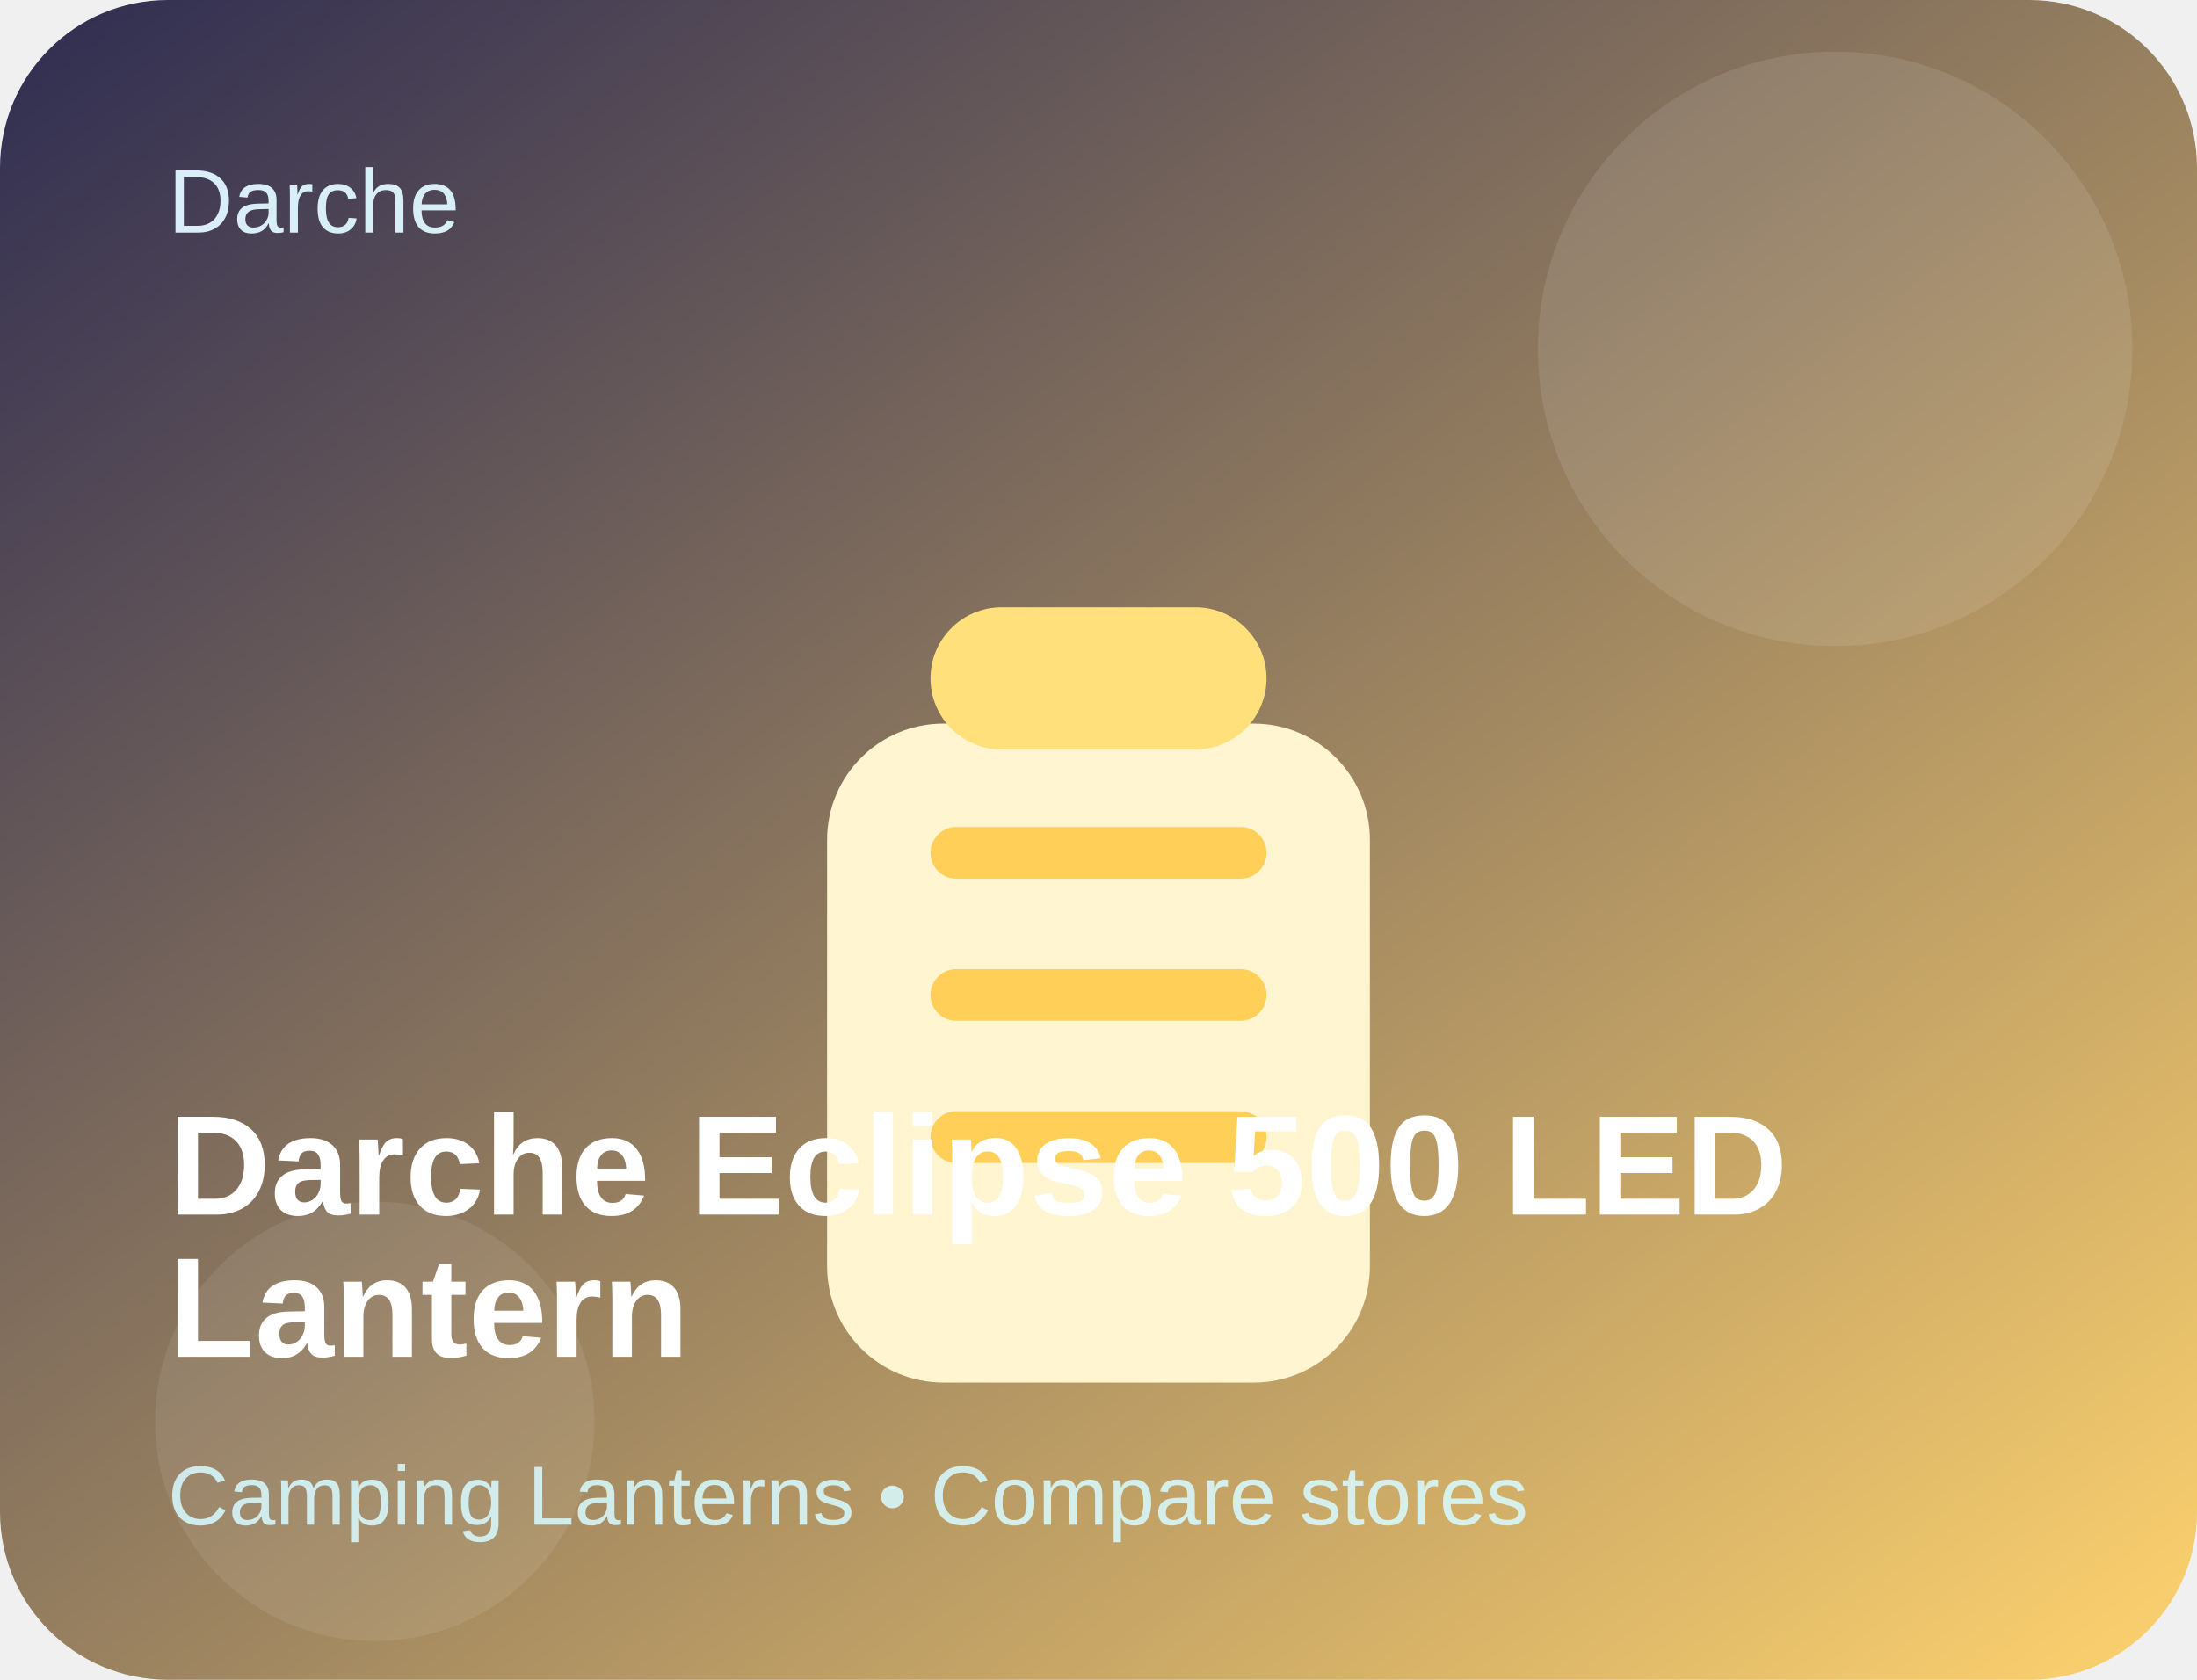
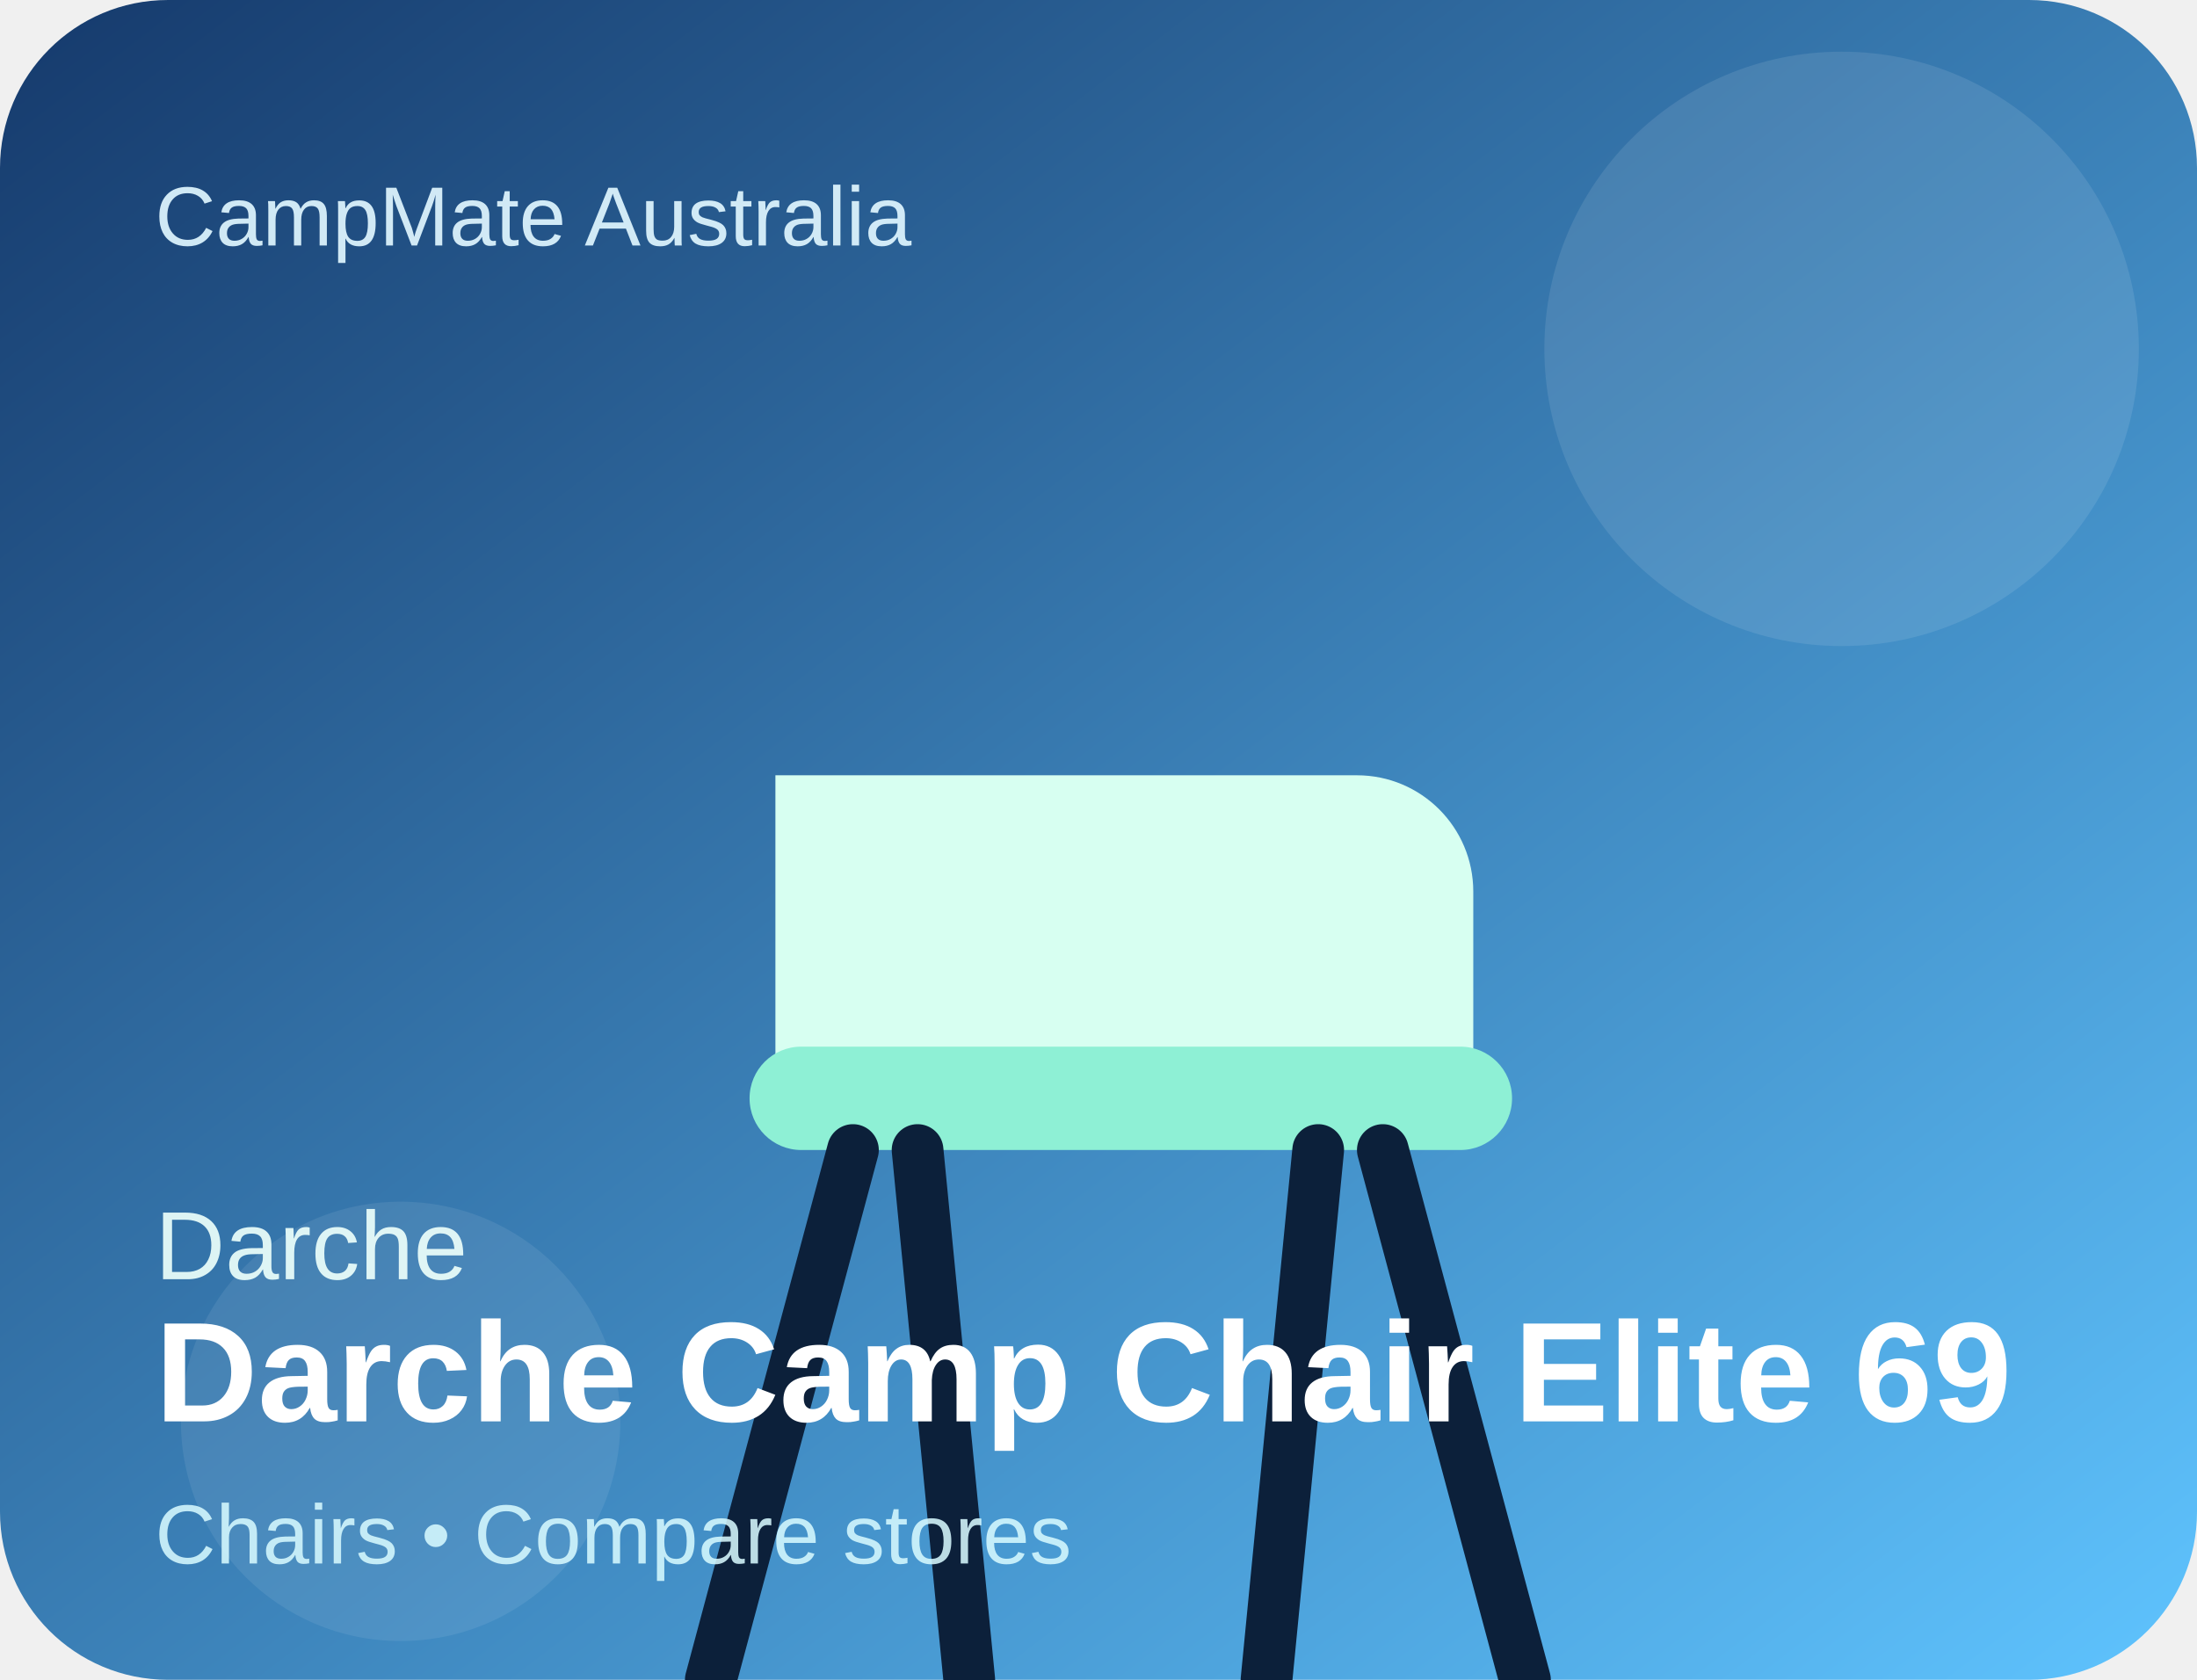
- <svg xmlns="http://www.w3.org/2000/svg" viewBox="0 0 340 260" role="img" aria-label="Darche Eclipse 500 LED Lantern">
+ <svg xmlns="http://www.w3.org/2000/svg" viewBox="0 0 340 260" role="img" aria-label="Darche Camp Chair Elite 69">
  <defs>
    <linearGradient id="g" x1="0" y1="0" x2="1" y2="1">
-       <stop offset="0%" stop-color="#2d2b51" />
-       <stop offset="100%" stop-color="#ffd36e" />
+       <stop offset="0%" stop-color="#15396b" />
+       <stop offset="100%" stop-color="#5fc4ff" />
    </linearGradient>
  </defs>
  <rect width="340" height="260" rx="26" fill="url(#g)" />
-   <circle cx="284" cy="54" r="46" fill="#ffffff" opacity="0.10" />
-   <circle cx="58" cy="220" r="34" fill="#ffffff" opacity="0.08" />
-   <rect x="128" y="112" width="84" height="102" rx="18" fill="#fff5d1" />
-   <rect x="144" y="94" width="52" height="22" rx="11" fill="#ffe07a" />
-   <path d="M148 132 H192" stroke="#ffcf58" stroke-width="8" stroke-linecap="round" />
-   <path d="M148 154 H192" stroke="#ffcf58" stroke-width="8" stroke-linecap="round" />
-   <path d="M148 176 H192" stroke="#ffcf58" stroke-width="8" stroke-linecap="round" />
-   <text x="26" y="36" font-family="Arial, Helvetica, sans-serif" font-size="14" fill="#dff6ff" opacity="0.96">Darche</text>
-   <text x="26" y="188" font-family="Arial, Helvetica, sans-serif" font-size="22" font-weight="700" fill="#ffffff">Darche Eclipse 500 LED</text>
-   <text x="26" y="210" font-family="Arial, Helvetica, sans-serif" font-size="22" font-weight="700" fill="#ffffff">Lantern</text>
-   <text x="26" y="236" font-family="Arial, Helvetica, sans-serif" font-size="13" fill="#d8faff" opacity="0.86">Camping Lanterns • Compare stores</text>
+   <circle cx="285" cy="54" r="46" fill="#ffffff" opacity="0.10" />
+   <circle cx="62" cy="220" r="34" fill="#ffffff" opacity="0.08" />
+   <path d="M120 120 h90 a18 18 0 0 1 18 18 v26 h-108z" fill="#d7fff1" />
+   <rect x="116" y="162" width="118" height="16" rx="8" fill="#8ef0d5" />
+   <path d="M132 178 L110 260 M214 178 L236 260 M142 178 L150 260 M204 178 L196 260" stroke="#0c203a" stroke-width="8" stroke-linecap="round" />
+   <text x="24" y="38" font-family="Arial, Helvetica, sans-serif" font-size="13" fill="#dff6ff" opacity="0.92">CampMate Australia</text>
+   <text x="24" y="198" font-family="Arial, Helvetica, sans-serif" font-size="15" fill="#ecfffb" opacity="0.92">Darche</text>
+   <text x="24" y="220" font-family="Arial, Helvetica, sans-serif" font-size="22" font-weight="700" fill="#ffffff">Darche Camp Chair Elite 69</text>
+   <text x="24" y="242" font-family="Arial, Helvetica, sans-serif" font-size="13" fill="#d8faff" opacity="0.86">Chairs • Compare stores</text>
</svg>
